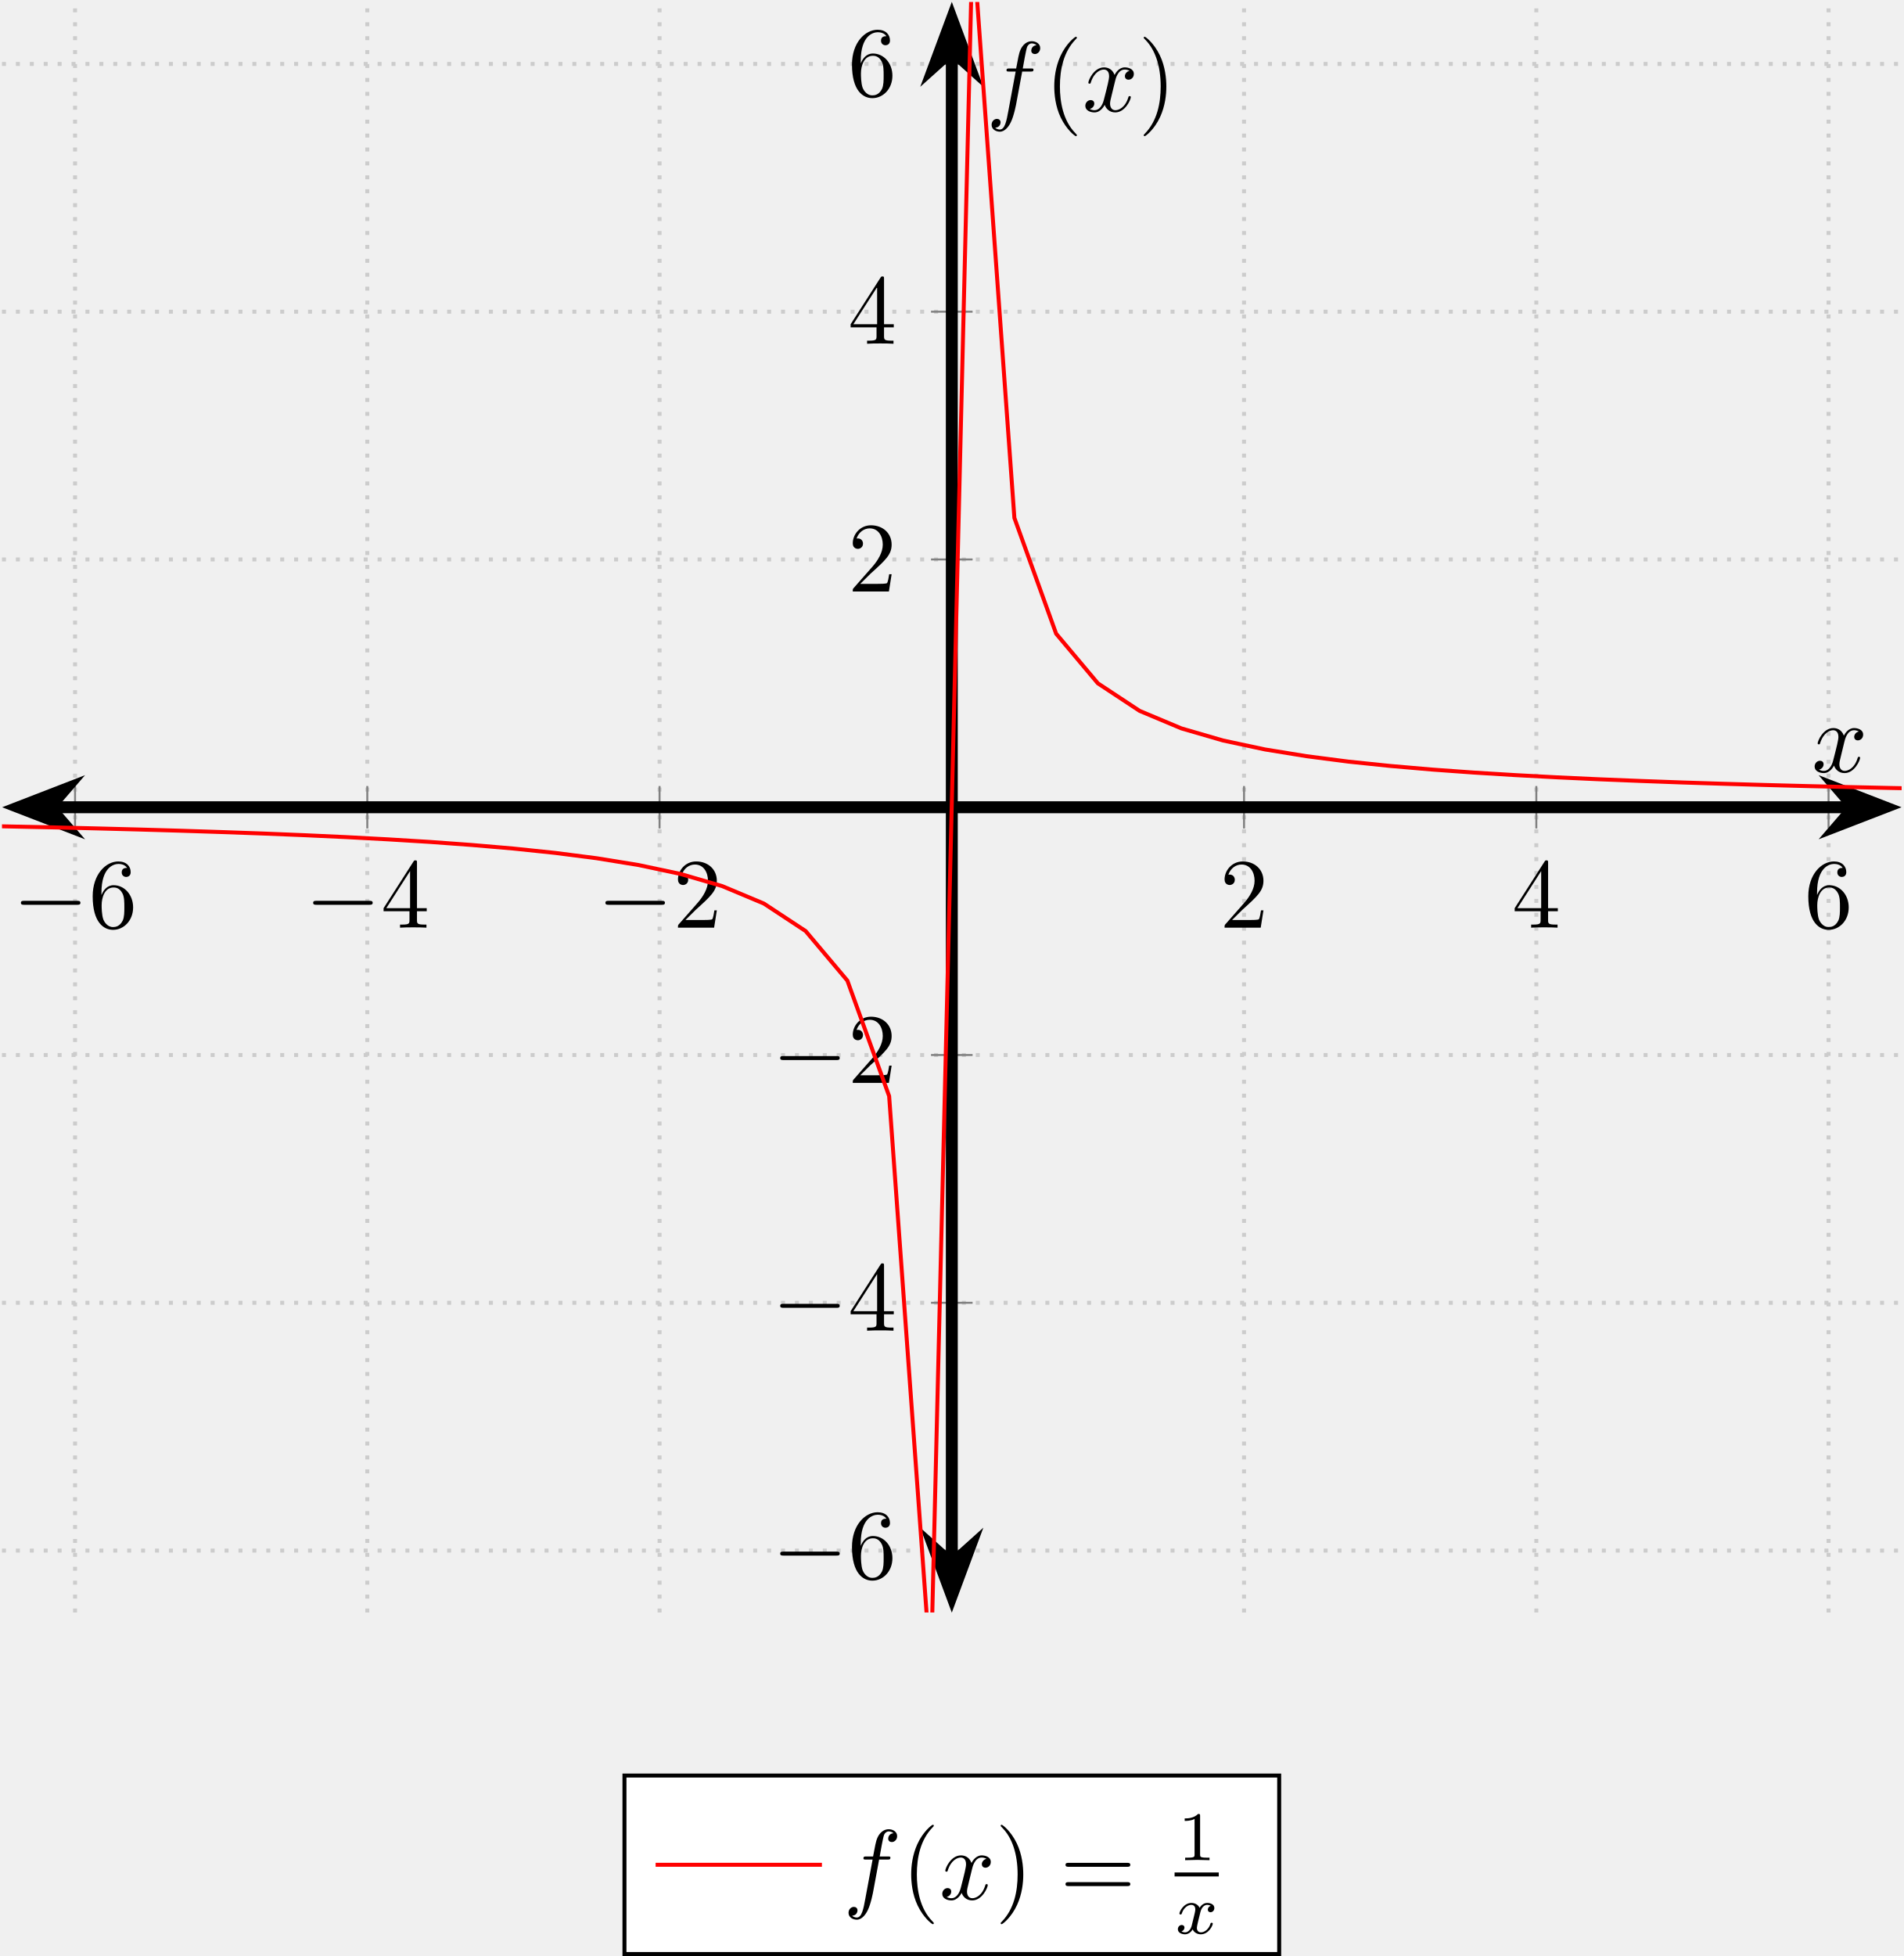
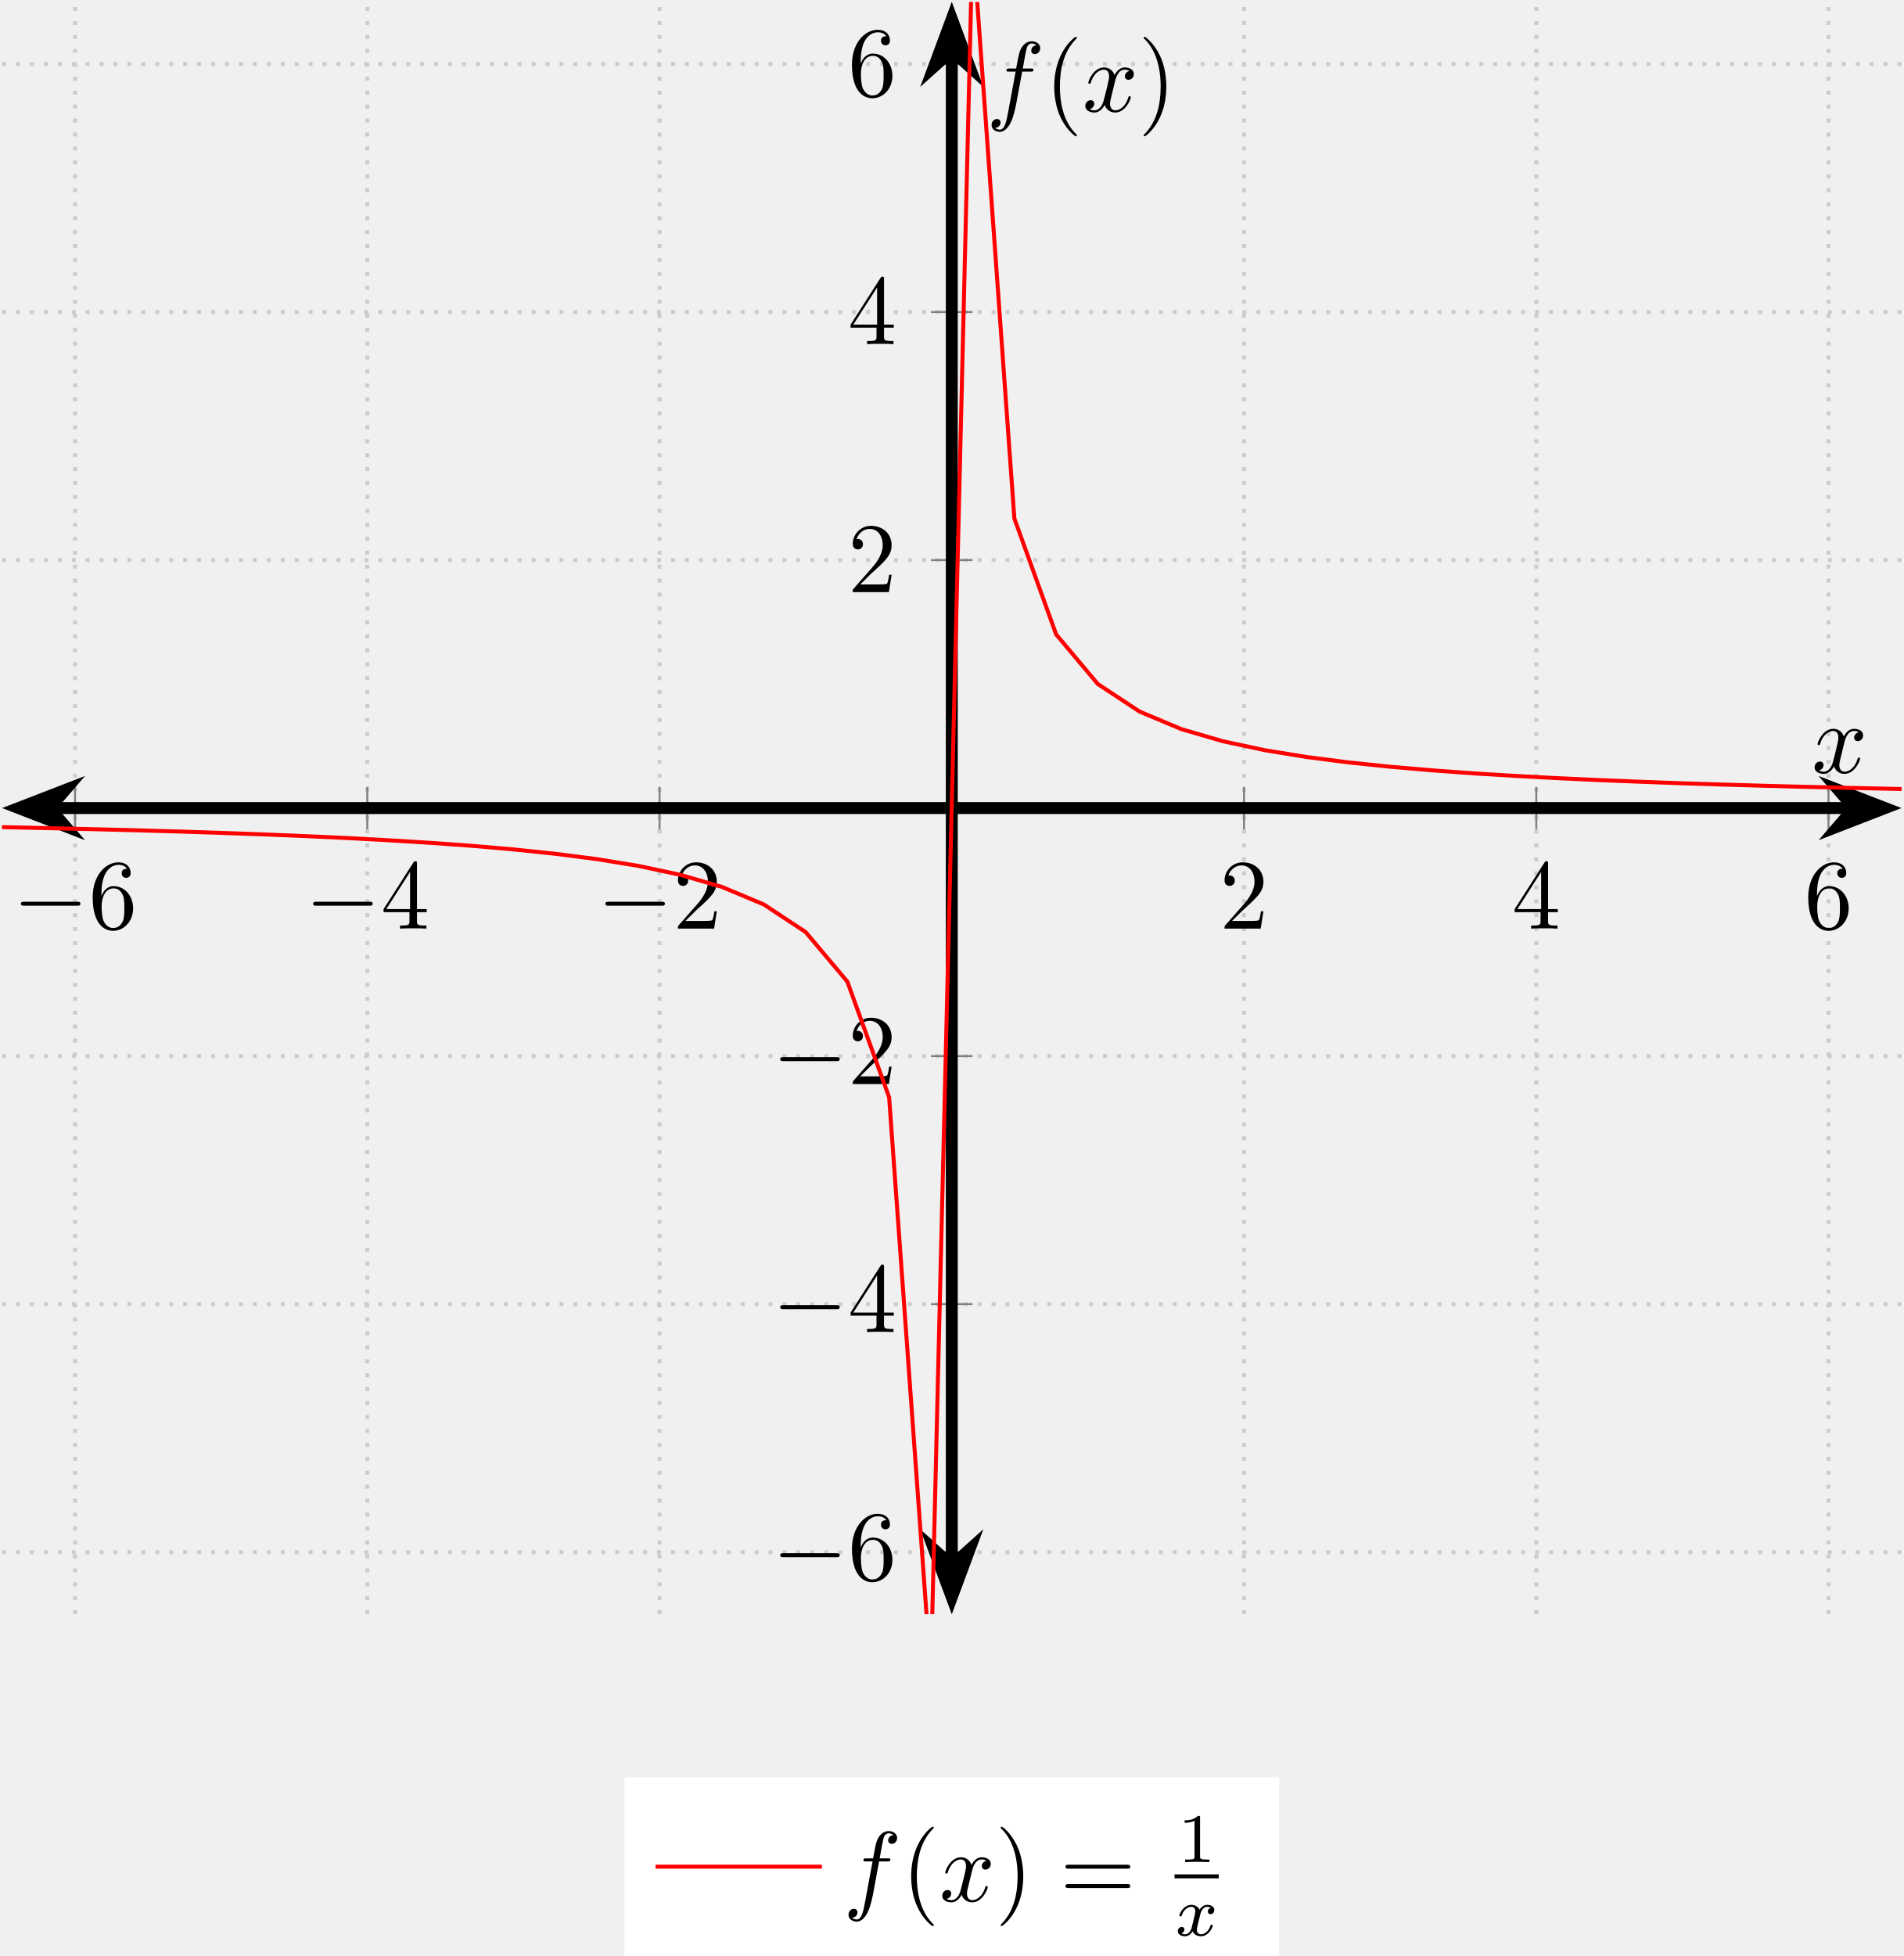
- <svg xmlns="http://www.w3.org/2000/svg" xmlns:xlink="http://www.w3.org/1999/xlink" version="1.1" width="220.304pt" height="226.323pt" viewBox="-69.726 -71.542 220.304 226.323">
+ <svg xmlns="http://www.w3.org/2000/svg" xmlns:xlink="http://www.w3.org/1999/xlink" version="1.1" width="220.305pt" height="226.328pt" viewBox="-69.726 -71.543 220.305 226.328">
  <defs>
    <clipPath id="clip1">
-       <path d="M-69.496 115.035H150.348V-71.312H-69.496Z" />
+       <path d="M-69.496 115.231H150.348V-71.312H-69.496Z" />
    </clipPath>
-     <path id="g2-120" d="M1.736-.739C1.667-.502 1.437-.126 1.081-.126C1.06-.126 .851-.126 .704-.223C.99-.314 1.011-.565 1.011-.607C1.011-.76 .893-.865 .732-.865C.537-.865 .335-.697 .335-.439C.335-.091 .725 .07 1.067 .07C1.388 .07 1.674-.133 1.848-.425C2.015-.056 2.399 .07 2.678 .07C3.48 .07 3.905-.802 3.905-.997C3.905-1.088 3.815-1.088 3.794-1.088C3.696-1.088 3.689-1.053 3.661-.969C3.515-.488 3.096-.126 2.706-.126C2.427-.126 2.28-.314 2.28-.579C2.28-.76 2.448-1.395 2.643-2.169C2.783-2.706 3.096-2.88 3.327-2.88C3.34-2.88 3.557-2.88 3.703-2.783C3.48-2.72 3.396-2.525 3.396-2.399C3.396-2.246 3.515-2.141 3.675-2.141S4.066-2.273 4.066-2.566C4.066-2.957 3.619-3.075 3.34-3.075C2.992-3.075 2.713-2.845 2.559-2.58C2.434-2.866 2.113-3.075 1.723-3.075C.941-3.075 .495-2.218 .495-2.008C.495-1.918 .593-1.918 .614-1.918C.704-1.918 .711-1.946 .746-2.036C.921-2.58 1.36-2.88 1.702-2.88C1.932-2.88 2.12-2.755 2.12-2.42C2.12-2.28 2.036-1.932 1.974-1.695L1.736-.739Z" />
    <path id="g1-102" d="M3.656-3.985H4.513C4.712-3.985 4.812-3.985 4.812-4.184C4.812-4.294 4.712-4.294 4.543-4.294H3.716L3.925-5.43C3.965-5.639 4.105-6.346 4.164-6.466C4.254-6.655 4.423-6.804 4.633-6.804C4.672-6.804 4.932-6.804 5.121-6.625C4.682-6.585 4.583-6.237 4.583-6.087C4.583-5.858 4.762-5.738 4.951-5.738C5.21-5.738 5.499-5.958 5.499-6.336C5.499-6.795 5.041-7.024 4.633-7.024C4.294-7.024 3.666-6.844 3.367-5.858C3.308-5.649 3.278-5.549 3.039-4.294H2.351C2.162-4.294 2.052-4.294 2.052-4.105C2.052-3.985 2.142-3.985 2.331-3.985H2.989L2.242-.05C2.062 .917 1.893 1.823 1.375 1.823C1.335 1.823 1.086 1.823 .897 1.644C1.355 1.614 1.445 1.255 1.445 1.106C1.445 .877 1.265 .757 1.076 .757C.817 .757 .528 .976 .528 1.355C.528 1.803 .966 2.042 1.375 2.042C1.923 2.042 2.321 1.455 2.501 1.076C2.819 .448 3.049-.757 3.059-.827L3.656-3.985Z" />
    <path id="g1-120" d="M3.328-3.009C3.387-3.268 3.616-4.184 4.314-4.184C4.364-4.184 4.603-4.184 4.812-4.055C4.533-4.005 4.334-3.756 4.334-3.517C4.334-3.357 4.443-3.168 4.712-3.168C4.932-3.168 5.25-3.347 5.25-3.746C5.25-4.264 4.663-4.403 4.324-4.403C3.746-4.403 3.397-3.875 3.278-3.646C3.029-4.304 2.491-4.403 2.202-4.403C1.166-4.403 .598-3.118 .598-2.869C.598-2.77 .697-2.77 .717-2.77C.797-2.77 .827-2.79 .847-2.879C1.186-3.935 1.843-4.184 2.182-4.184C2.371-4.184 2.72-4.095 2.72-3.517C2.72-3.208 2.55-2.54 2.182-1.146C2.022-.528 1.674-.11 1.235-.11C1.176-.11 .946-.11 .737-.239C.986-.289 1.205-.498 1.205-.777C1.205-1.046 .986-1.126 .837-1.126C.538-1.126 .289-.867 .289-.548C.289-.09 .787 .11 1.225 .11C1.883 .11 2.242-.588 2.271-.648C2.391-.279 2.75 .11 3.347 .11C4.374 .11 4.941-1.176 4.941-1.425C4.941-1.524 4.852-1.524 4.822-1.524C4.732-1.524 4.712-1.484 4.692-1.415C4.364-.349 3.686-.11 3.367-.11C2.979-.11 2.819-.428 2.819-.767C2.819-.986 2.879-1.205 2.989-1.644L3.328-3.009Z" />
    <path id="g4-49" d="M2.336-4.435C2.336-4.624 2.322-4.631 2.127-4.631C1.681-4.191 1.046-4.184 .76-4.184V-3.933C.928-3.933 1.388-3.933 1.771-4.129V-.572C1.771-.342 1.771-.251 1.074-.251H.809V0C.934-.007 1.792-.028 2.05-.028C2.267-.028 3.145-.007 3.299 0V-.251H3.034C2.336-.251 2.336-.342 2.336-.572V-4.435Z" />
    <path id="g3-40" d="M3.298 2.391C3.298 2.361 3.298 2.341 3.128 2.172C1.883 .917 1.564-.966 1.564-2.491C1.564-4.224 1.943-5.958 3.168-7.203C3.298-7.323 3.298-7.342 3.298-7.372C3.298-7.442 3.258-7.472 3.198-7.472C3.098-7.472 2.202-6.795 1.614-5.529C1.106-4.433 .986-3.328 .986-2.491C.986-1.714 1.096-.508 1.644 .618C2.242 1.843 3.098 2.491 3.198 2.491C3.258 2.491 3.298 2.461 3.298 2.391Z" />
    <path id="g3-41" d="M2.879-2.491C2.879-3.268 2.77-4.473 2.222-5.599C1.624-6.824 .767-7.472 .667-7.472C.608-7.472 .568-7.432 .568-7.372C.568-7.342 .568-7.323 .757-7.143C1.733-6.157 2.301-4.573 2.301-2.491C2.301-.787 1.933 .966 .697 2.222C.568 2.341 .568 2.361 .568 2.391C.568 2.451 .608 2.491 .667 2.491C.767 2.491 1.664 1.813 2.252 .548C2.76-.548 2.879-1.654 2.879-2.491Z" />
    <path id="g3-50" d="M1.265-.767L2.321-1.793C3.875-3.168 4.473-3.706 4.473-4.702C4.473-5.838 3.577-6.635 2.361-6.635C1.235-6.635 .498-5.719 .498-4.832C.498-4.274 .996-4.274 1.026-4.274C1.196-4.274 1.544-4.394 1.544-4.802C1.544-5.061 1.365-5.32 1.016-5.32C.936-5.32 .917-5.32 .887-5.31C1.116-5.958 1.654-6.326 2.232-6.326C3.138-6.326 3.567-5.519 3.567-4.702C3.567-3.905 3.068-3.118 2.521-2.501L.608-.369C.498-.259 .498-.239 .498 0H4.194L4.473-1.733H4.224C4.174-1.435 4.105-.996 4.005-.847C3.935-.767 3.278-.767 3.059-.767H1.265Z" />
    <path id="g3-52" d="M2.929-1.644V-.777C2.929-.418 2.909-.309 2.172-.309H1.963V0C2.371-.03 2.889-.03 3.308-.03S4.254-.03 4.663 0V-.309H4.453C3.716-.309 3.696-.418 3.696-.777V-1.644H4.692V-1.953H3.696V-6.486C3.696-6.685 3.696-6.745 3.537-6.745C3.447-6.745 3.417-6.745 3.337-6.625L.279-1.953V-1.644H2.929ZM2.989-1.953H.558L2.989-5.669V-1.953Z" />
    <path id="g3-54" d="M1.315-3.268V-3.507C1.315-6.027 2.55-6.386 3.059-6.386C3.298-6.386 3.716-6.326 3.935-5.988C3.786-5.988 3.387-5.988 3.387-5.539C3.387-5.23 3.626-5.081 3.846-5.081C4.005-5.081 4.304-5.171 4.304-5.559C4.304-6.157 3.866-6.635 3.039-6.635C1.763-6.635 .418-5.35 .418-3.148C.418-.488 1.574 .219 2.501 .219C3.606 .219 4.553-.717 4.553-2.032C4.553-3.298 3.666-4.254 2.56-4.254C1.883-4.254 1.514-3.746 1.315-3.268ZM2.501-.06C1.873-.06 1.574-.658 1.514-.807C1.335-1.275 1.335-2.072 1.335-2.252C1.335-3.029 1.654-4.025 2.55-4.025C2.71-4.025 3.168-4.025 3.477-3.407C3.656-3.039 3.656-2.531 3.656-2.042C3.656-1.564 3.656-1.066 3.487-.707C3.188-.11 2.73-.06 2.501-.06Z" />
    <path id="g3-61" d="M6.844-3.258C6.994-3.258 7.183-3.258 7.183-3.457S6.994-3.656 6.854-3.656H.887C.747-3.656 .558-3.656 .558-3.457S.747-3.258 .897-3.258H6.844ZM6.854-1.325C6.994-1.325 7.183-1.325 7.183-1.524S6.994-1.724 6.844-1.724H.897C.747-1.724 .558-1.724 .558-1.524S.747-1.325 .887-1.325H6.854Z" />
+     <path id="g2-120" d="M1.736-.739C1.667-.502 1.437-.126 1.081-.126C1.06-.126 .851-.126 .704-.223C.99-.314 1.011-.565 1.011-.607C1.011-.76 .893-.865 .732-.865C.537-.865 .335-.697 .335-.439C.335-.091 .725 .07 1.067 .07C1.388 .07 1.674-.133 1.848-.425C2.015-.056 2.399 .07 2.678 .07C3.48 .07 3.905-.802 3.905-.997C3.905-1.088 3.815-1.088 3.794-1.088C3.696-1.088 3.689-1.053 3.661-.969C3.515-.488 3.096-.126 2.706-.126C2.427-.126 2.28-.314 2.28-.579C2.28-.76 2.448-1.395 2.643-2.169C2.783-2.706 3.096-2.88 3.327-2.88C3.34-2.88 3.557-2.88 3.703-2.783C3.48-2.72 3.396-2.525 3.396-2.399C3.396-2.246 3.515-2.141 3.675-2.141S4.066-2.273 4.066-2.566C4.066-2.957 3.619-3.075 3.34-3.075C2.992-3.075 2.713-2.845 2.559-2.58C2.434-2.866 2.113-3.075 1.723-3.075C.941-3.075 .495-2.218 .495-2.008C.495-1.918 .593-1.918 .614-1.918C.704-1.918 .711-1.946 .746-2.036C.921-2.58 1.36-2.88 1.702-2.88C1.932-2.88 2.12-2.755 2.12-2.42C2.12-2.28 2.036-1.932 1.974-1.695L1.736-.739Z" />
    <path id="g0-0" d="M6.565-2.291C6.735-2.291 6.914-2.291 6.914-2.491S6.735-2.69 6.565-2.69H1.176C1.006-2.69 .827-2.69 .827-2.491S1.006-2.291 1.176-2.291H6.565Z" />
  </defs>
  <g id="page1">
-     <path d="M-61.039 115.035V-71.312M-27.219 115.035V-71.312M6.605 115.035V-71.312M74.246 115.035V-71.312M108.071 115.035V-71.312M141.891 115.035V-71.312" stroke="#ccc" fill="none" stroke-width=".46" stroke-miterlimit="10" stroke-dasharray=".46 1.15" />
-     <path d="M-69.496 107.871H150.348M-69.496 79.199H150.348M-69.496 50.531H150.348M-69.496-6.809H150.348M-69.496-35.477H150.348M-69.496-64.145H150.348" stroke="#ccc" fill="none" stroke-width=".46" stroke-miterlimit="10" stroke-dasharray=".46 1.15" />
-     <path d="M-61.039 24.316V19.406M-27.219 24.316V19.406M6.605 24.316V19.406M74.246 24.316V19.406M108.071 24.316V19.406M141.891 24.316V19.406" stroke="#808080" fill="none" stroke-width=".23" stroke-miterlimit="10" />
-     <path d="M38.019 107.871H42.832M38.019 79.199H42.832M38.019 50.531H42.832M38.019-6.809H42.832M38.019-35.477H42.832M38.019-64.145H42.832" stroke="#808080" fill="none" stroke-width=".23" stroke-miterlimit="10" />
-     <path d="M-63.66 21.863H144.512" stroke="#000" fill="none" stroke-width="1.38" stroke-miterlimit="10" />
-     <path d="M-67.566 21.863L-62.207 23.934L-63.996 21.863L-62.207 19.789Z" />
-     <path d="M-67.566 21.863L-62.207 23.934L-63.996 21.863L-62.207 19.789Z" stroke="#000" fill="none" stroke-width="1.38" stroke-miterlimit="10" />
-     <path d="M148.422 21.863L143.062 19.789L144.847 21.863L143.062 23.934Z" />
-     <path d="M148.422 21.863L143.062 19.789L144.847 21.863L143.062 23.934Z" stroke="#000" fill="none" stroke-width="1.38" stroke-miterlimit="10" />
-     <path d="M40.426 109.082V-65.359" stroke="#000" fill="none" stroke-width="1.38" stroke-miterlimit="10" />
-     <path d="M40.426 113.07L42.457 107.602L40.426 109.426L38.394 107.602Z" />
-     <path d="M40.426 113.07L42.457 107.602L40.426 109.426L38.394 107.602Z" stroke="#000" fill="none" stroke-width="1.38" stroke-miterlimit="10" />
-     <path d="M40.426-69.348L38.394-63.879L40.426-65.703L42.457-63.879Z" />
-     <path d="M40.426-69.348L38.394-63.879L40.426-65.703L42.457-63.879Z" stroke="#000" fill="none" stroke-width="1.38" stroke-miterlimit="10" />
-     <g transform="matrix(1.13165 0 0 1.15471 16.68123 -70.36664)">
-       <use x="-75.044" y="91.938" xlink:href="#g0-0" />
-       <use x="-67.295" y="91.938" xlink:href="#g3-54" />
+     <path d="M-61.039 115.23V-71.312M-27.219 115.23V-71.312M6.605 115.23V-71.312M74.246 115.23V-71.312M108.071 115.23V-71.312M141.891 115.23V-71.312" stroke="#ccc" fill="none" stroke-width=".461" stroke-miterlimit="10" stroke-dasharray=".461 1.152" />
+     <path d="M-69.496 108.055H150.348M-69.496 79.356H150.348M-69.496 50.656H150.348M-69.496-6.738H150.348M-69.496-35.438H150.348M-69.496-64.136H150.348" stroke="#ccc" fill="none" stroke-width=".461" stroke-miterlimit="10" stroke-dasharray=".461 1.152" />
+     <path d="M-61.039 24.418V19.5M-27.219 24.418V19.5M6.605 24.418V19.5M74.246 24.418V19.5M108.071 24.418V19.5M141.891 24.418V19.5" stroke="#808080" fill="none" stroke-width=".23" stroke-miterlimit="10" />
+     <path d="M38.019 108.055H42.832M38.019 79.356H42.832M38.019 50.656H42.832M38.019-6.738H42.832M38.019-35.438H42.832M38.019-64.136H42.832" stroke="#808080" fill="none" stroke-width=".23" stroke-miterlimit="10" />
+     <path d="M-63.66 21.957H144.512" stroke="#000" fill="none" stroke-width="1.382" stroke-miterlimit="10" />
+     <path d="M-67.566 21.957L-62.207 24.035L-63.996 21.957L-62.207 19.883Z" />
+     <path d="M-67.566 21.957L-62.207 24.035L-63.996 21.957L-62.207 19.883Z" stroke="#000" fill="none" stroke-width="1.382" stroke-miterlimit="10" />
+     <path d="M148.422 21.957L143.062 19.883L144.847 21.957L143.062 24.035Z" />
+     <path d="M148.422 21.957L143.062 19.883L144.847 21.957L143.062 24.035Z" stroke="#000" fill="none" stroke-width="1.382" stroke-miterlimit="10" />
+     <path d="M40.426 109.27V-65.351" stroke="#000" fill="none" stroke-width="1.382" stroke-miterlimit="10" />
+     <path d="M40.426 113.262L42.457 107.789L40.426 109.613L38.394 107.789Z" />
+     <path d="M40.426 113.262L42.457 107.789L40.426 109.613L38.394 107.789Z" stroke="#000" fill="none" stroke-width="1.382" stroke-miterlimit="10" />
+     <path d="M40.426-69.344L38.394-63.871L40.426-65.695L42.457-63.871Z" />
+     <path d="M40.426-69.344L38.394-63.871L40.426-65.695L42.457-63.871Z" stroke="#000" fill="none" stroke-width="1.382" stroke-miterlimit="10" />
+     <g transform="matrix(1.13165 0 0 1.1559 16.68123 -70.82951)">
+       <use x="-75.044" y="92.34" xlink:href="#g0-0" />
+       <use x="-67.295" y="92.34" xlink:href="#g3-54" />
    </g>
-     <g transform="matrix(1.13165 0 0 1.15471 50.50293 -70.36664)">
-       <use x="-75.044" y="91.938" xlink:href="#g0-0" />
-       <use x="-67.295" y="91.938" xlink:href="#g3-52" />
+     <g transform="matrix(1.13165 0 0 1.1559 50.50293 -70.82951)">
+       <use x="-75.044" y="92.34" xlink:href="#g0-0" />
+       <use x="-67.295" y="92.34" xlink:href="#g3-52" />
    </g>
-     <g transform="matrix(1.13165 0 0 1.15471 84.32466 -70.36664)">
-       <use x="-75.044" y="91.938" xlink:href="#g0-0" />
-       <use x="-67.295" y="91.938" xlink:href="#g3-50" />
+     <g transform="matrix(1.13165 0 0 1.1559 84.32466 -70.82951)">
+       <use x="-75.044" y="92.34" xlink:href="#g0-0" />
+       <use x="-67.295" y="92.34" xlink:href="#g3-50" />
    </g>
-     <g transform="matrix(1.13165 0 0 1.15471 156.3526 -70.36674)">
-       <use x="-75.044" y="91.938" xlink:href="#g3-50" />
+     <g transform="matrix(1.13165 0 0 1.1559 156.3526 -70.82951)">
+       <use x="-75.044" y="92.34" xlink:href="#g3-50" />
    </g>
-     <g transform="matrix(1.13165 0 0 1.15471 190.1744 -70.36674)">
-       <use x="-75.044" y="91.938" xlink:href="#g3-52" />
+     <g transform="matrix(1.13165 0 0 1.1559 190.1744 -70.82951)">
+       <use x="-75.044" y="92.34" xlink:href="#g3-52" />
    </g>
-     <g transform="matrix(1.13165 0 0 1.15471 223.9964 -70.36674)">
-       <use x="-75.044" y="91.938" xlink:href="#g3-54" />
+     <g transform="matrix(1.13165 0 0 1.1559 223.9964 -70.82951)">
+       <use x="-75.044" y="92.34" xlink:href="#g3-54" />
    </g>
-     <g transform="matrix(1.13165 0 0 1.15471 104.5543 4.935157)">
-       <use x="-75.044" y="91.938" xlink:href="#g0-0" />
-       <use x="-67.295" y="91.938" xlink:href="#g3-54" />
+     <g transform="matrix(1.13165 0 0 1.1559 104.5543 4.549194)">
+       <use x="-75.044" y="92.34" xlink:href="#g0-0" />
+       <use x="-67.295" y="92.34" xlink:href="#g3-54" />
    </g>
-     <g transform="matrix(1.13165 0 0 1.15471 104.5543 -23.73414)">
-       <use x="-75.044" y="91.938" xlink:href="#g0-0" />
-       <use x="-67.295" y="91.938" xlink:href="#g3-52" />
+     <g transform="matrix(1.13165 0 0 1.1559 104.5543 -24.14891)">
+       <use x="-75.044" y="92.34" xlink:href="#g0-0" />
+       <use x="-67.295" y="92.34" xlink:href="#g3-52" />
    </g>
-     <g transform="matrix(1.13165 0 0 1.15471 104.5543 -52.40314)">
-       <use x="-75.044" y="91.938" xlink:href="#g0-0" />
-       <use x="-67.295" y="91.938" xlink:href="#g3-50" />
+     <g transform="matrix(1.13165 0 0 1.1559 104.5543 -52.84741)">
+       <use x="-75.044" y="92.34" xlink:href="#g0-0" />
+       <use x="-67.295" y="92.34" xlink:href="#g3-50" />
    </g>
-     <g transform="matrix(1.13165 0 0 1.15471 113.3233 -109.2618)">
-       <use x="-75.044" y="91.938" xlink:href="#g3-50" />
+     <g transform="matrix(1.13165 0 0 1.1559 113.3233 -109.7647)">
+       <use x="-75.044" y="92.34" xlink:href="#g3-50" />
    </g>
-     <g transform="matrix(1.13165 0 0 1.15471 113.3233 -137.9307)">
-       <use x="-75.044" y="91.938" xlink:href="#g3-52" />
+     <g transform="matrix(1.13165 0 0 1.1559 113.3233 -138.4632)">
+       <use x="-75.044" y="92.34" xlink:href="#g3-52" />
    </g>
-     <g transform="matrix(1.13165 0 0 1.15471 113.3233 -166.5997)">
-       <use x="-75.044" y="91.938" xlink:href="#g3-54" />
+     <g transform="matrix(1.13165 0 0 1.1559 113.3233 -167.1617)">
+       <use x="-75.044" y="92.34" xlink:href="#g3-54" />
    </g>
-     <path d="M-77.949 23.91L-73.117 23.996L-68.289 24.094L-63.457 24.195L-58.625 24.309L-53.793 24.434L-48.961 24.574L-44.129 24.731L-39.297 24.902L-34.469 25.098L-29.637 25.32L-24.805 25.578L-19.973 25.875L-15.141 26.227L-10.309 26.641L-5.48 27.145L-.648 27.766L4.184 28.551L9.016 29.578L13.848 30.984L18.68 33.008L23.512 36.191L28.34 41.922L33.172 55.281L38.003 121.961L42.836-78.734L47.668-11.613L52.5 1.781L57.329 7.524L62.16 10.711L66.992 12.738L71.824 14.141L76.656 15.172L81.488 15.957L86.32 16.582L91.148 17.082L95.98 17.5L100.812 17.848L105.644 18.145L110.477 18.402L115.309 18.625L120.136 18.82L124.968 18.996L129.801 19.149L134.633 19.289L139.465 19.414L144.297 19.527L149.129 19.633L153.957 19.727L158.789 19.813" stroke="#f00" fill="none" stroke-width=".46" stroke-miterlimit="10" clip-path="url(#clip1)" />
-     <g transform="matrix(1.13165 0 0 1.15471 224.8764 -88.37824)">
-       <use x="-75.044" y="91.938" xlink:href="#g1-120" />
+     <path d="M-77.949 24.008L-73.117 24.098L-68.289 24.191L-63.457 24.297L-58.625 24.41L-53.793 24.535L-48.961 24.672L-44.129 24.828L-39.297 25.004L-34.469 25.199L-29.637 25.422L-24.805 25.68L-19.973 25.977L-15.141 26.324L-10.309 26.742L-5.48 27.246L-.648 27.867L4.184 28.656L9.016 29.684L13.848 31.09L18.68 33.117L23.512 36.305L28.34 42.039L33.172 55.414L38.003 122.16L42.836-78.742L47.668-11.551L52.5 1.86L57.329 7.606L62.16 10.793L66.992 12.824L71.824 14.231L76.656 15.262L81.488 16.051L86.32 16.672L91.148 17.176L95.98 17.59L100.812 17.942L105.644 18.238L110.477 18.496L115.309 18.719L120.136 18.914L124.968 19.09L129.801 19.242L134.633 19.383L139.465 19.508L144.297 19.621L149.129 19.727L153.957 19.82L158.789 19.91" stroke="#f00" fill="none" stroke-width=".461" stroke-miterlimit="10" clip-path="url(#clip1)" />
+     <g transform="matrix(1.13165 0 0 1.1559 224.8764 -88.85971)">
+       <use x="-75.044" y="92.34" xlink:href="#g1-120" />
    </g>
-     <g transform="matrix(1.13165 0 0 1.15471 129.3573 -164.8237)">
-       <use x="-75.044" y="91.938" xlink:href="#g1-102" />
-       <use x="-69.094" y="91.938" xlink:href="#g3-40" />
-       <use x="-65.22" y="91.938" xlink:href="#g1-120" />
-       <use x="-59.526" y="91.938" xlink:href="#g3-41" />
+     <g transform="matrix(1.13165 0 0 1.1559 129.3573 -165.3839)">
+       <use x="-75.044" y="92.34" xlink:href="#g1-102" />
+       <use x="-69.094" y="92.34" xlink:href="#g3-40" />
+       <use x="-65.22" y="92.34" xlink:href="#g1-120" />
+       <use x="-59.526" y="92.34" xlink:href="#g3-41" />
    </g>
-     <path d="M2.543 154.551H78.313V133.902H2.543Z" fill="#fff" />
-     <path d="M2.543 154.551H78.313V133.902H2.543Z" stroke="#000" fill="none" stroke-width=".46" stroke-miterlimit="10" />
-     <path d="M6.148 144.226H15.773H25.395" stroke="#f00" fill="none" stroke-width=".46" stroke-miterlimit="10" />
-     <g transform="matrix(1.13165 0 0 1.15471 93.32739 42.06116)">
-       <use x="-57.837" y="91.938" xlink:href="#g1-102" />
-       <use x="-51.887" y="91.938" xlink:href="#g3-40" />
-       <use x="-48.012" y="91.938" xlink:href="#g1-120" />
-       <use x="-42.318" y="91.938" xlink:href="#g3-41" />
-       <use x="-35.677" y="91.938" xlink:href="#g3-61" />
-       <use x="-23.692" y="88.015" xlink:href="#g4-49" />
+     <path d="M2.543 154.785H78.313V134.113H2.543Z" fill="#fff" />
+     <path d="M6.148 144.449H15.773H25.395" stroke="#f00" fill="none" stroke-width=".461" stroke-miterlimit="10" />
+     <g transform="matrix(1.13165 0 0 1.1559 93.32739 41.71419)">
+       <use x="-57.837" y="92.34" xlink:href="#g1-102" />
+       <use x="-51.887" y="92.34" xlink:href="#g3-40" />
+       <use x="-48.012" y="92.34" xlink:href="#g1-120" />
+       <use x="-42.318" y="92.34" xlink:href="#g3-41" />
+       <use x="-35.677" y="92.34" xlink:href="#g3-61" />
+       <use x="-23.692" y="88.417" xlink:href="#g4-49" />
    </g>
-     <rect x="-23.965" y="89.248" height=".398" width="4.518" transform="matrix(1.13165 0 0 1.15471 93.32739 42.06116)" />
-     <g transform="matrix(1.13165 0 0 1.15471 93.32739 42.06116)">
-       <use x="-23.965" y="95.374" xlink:href="#g2-120" />
+     <rect x="-23.965" y="89.65" height=".398" width="4.518" transform="matrix(1.13165 0 0 1.1559 93.32739 41.71419)" />
+     <g transform="matrix(1.13165 0 0 1.1559 93.32739 41.71419)">
+       <use x="-23.965" y="95.776" xlink:href="#g2-120" />
    </g>
  </g>
</svg>
